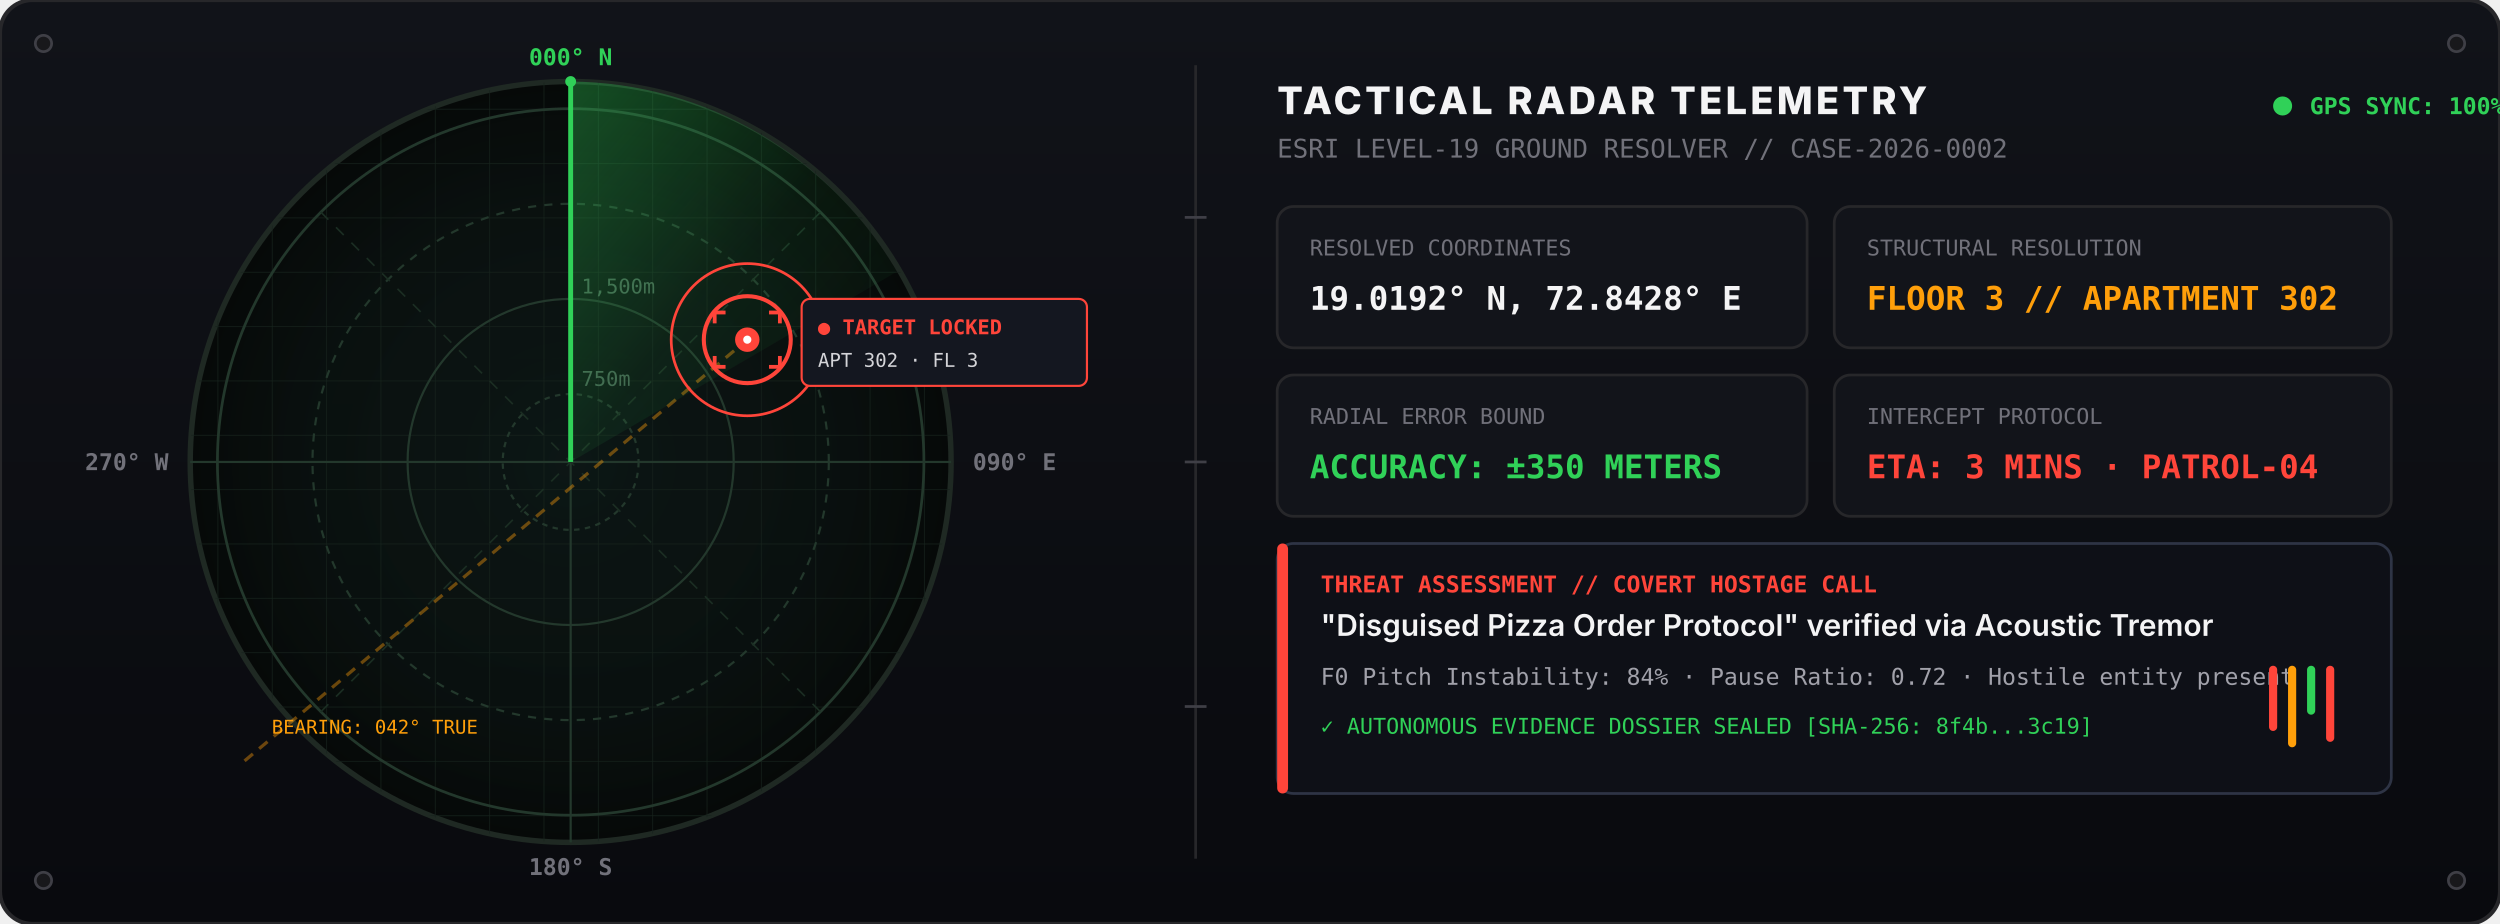
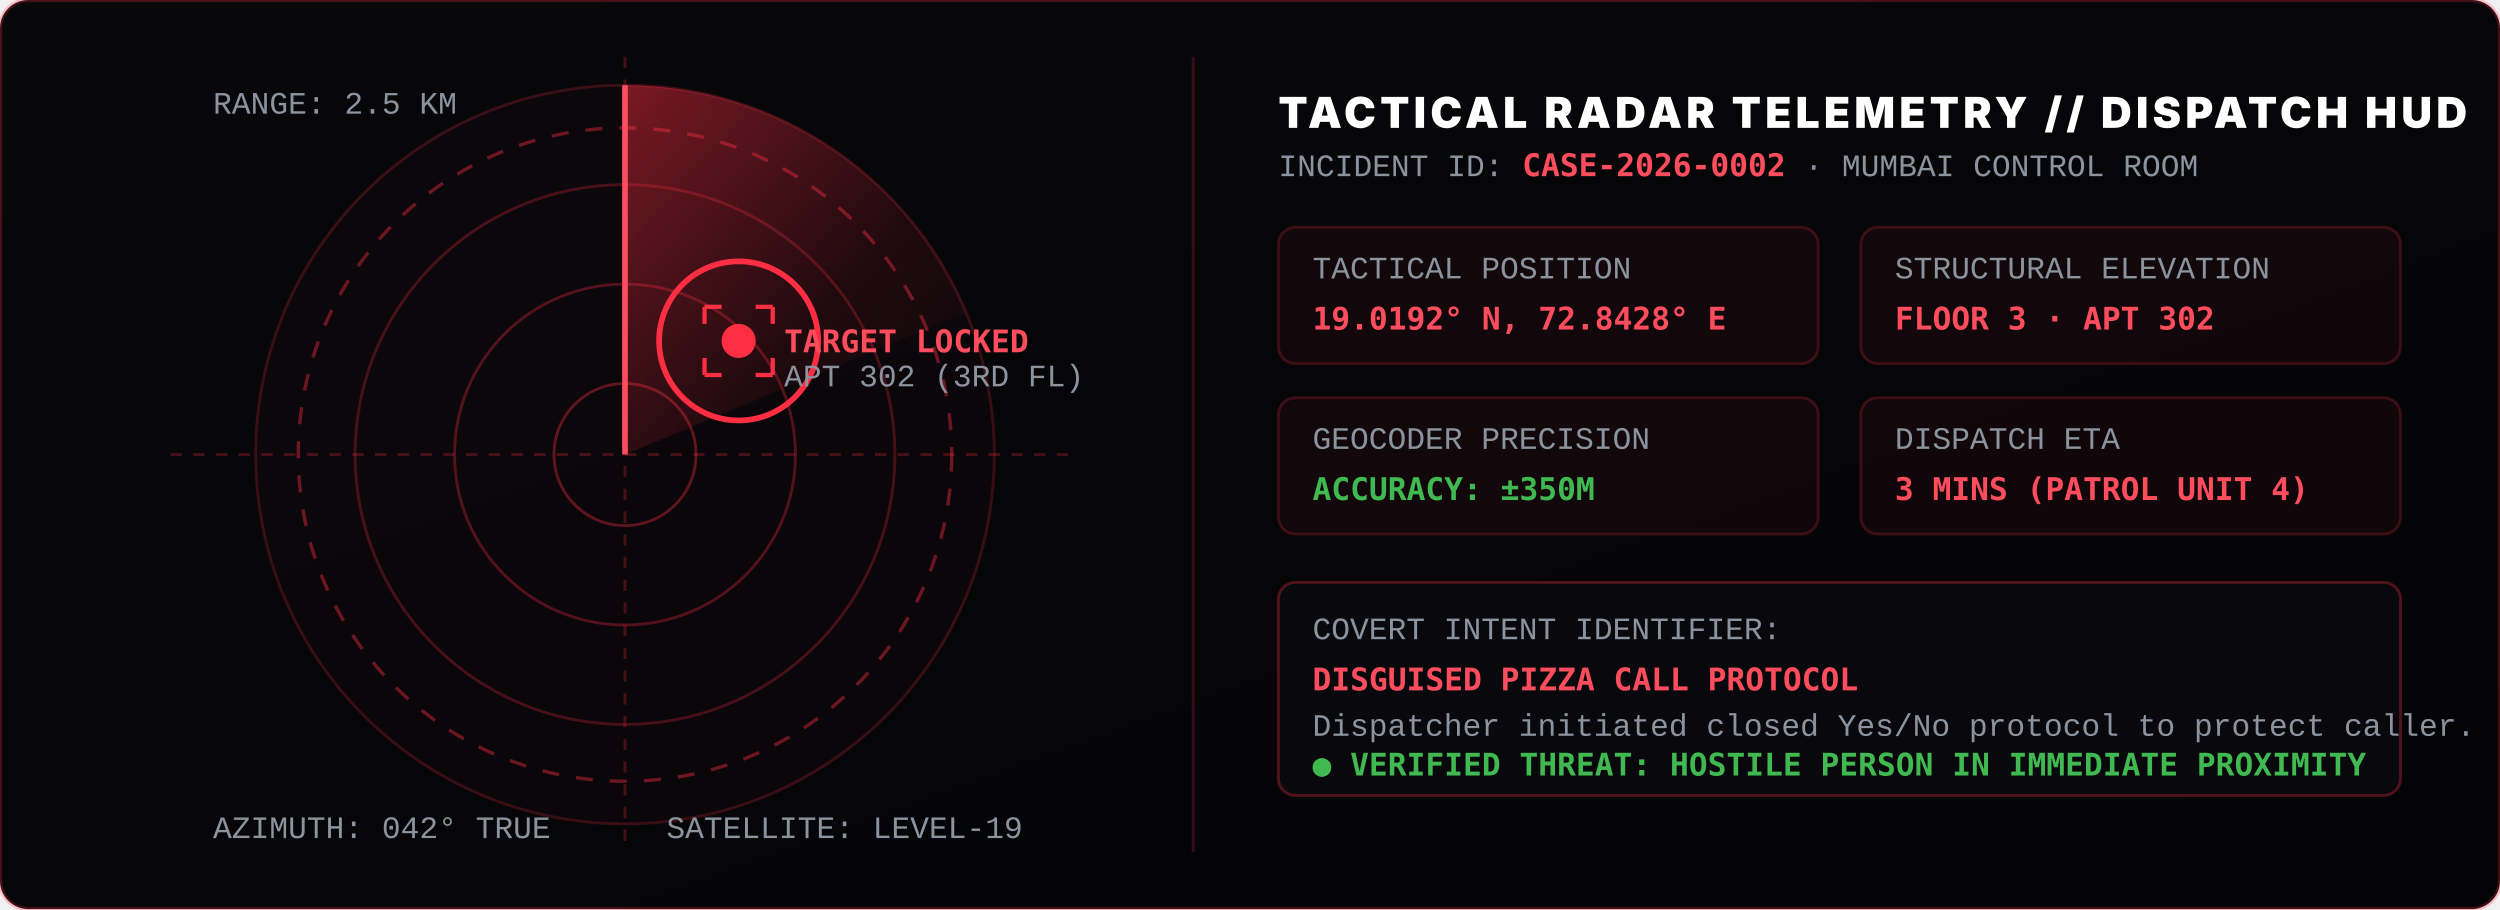
- <svg xmlns="http://www.w3.org/2000/svg" viewBox="0 0 920 340" width="100%" height="100%">
+ <svg xmlns="http://www.w3.org/2000/svg" viewBox="0 0 880 320" width="100%" height="100%">
  <defs>
-     <linearGradient id="chassisGrad" x1="0%" y1="0%" x2="0%" y2="100%">
-       <stop offset="0%" stop-color="#111319" />
-       <stop offset="100%" stop-color="#090a0e" />
+     <linearGradient id="radarBg" x1="0%" y1="0%" x2="100%" y2="100%">
+       <stop offset="0%" stop-color="#08080a" />
+       <stop offset="100%" stop-color="#040406" />
    </linearGradient>
-     <radialGradient id="crtGlow" cx="50%" cy="50%" r="50%">
-       <stop offset="0%" stop-color="#0c1815" stop-opacity="0.8" />
-       <stop offset="70%" stop-color="#09100e" stop-opacity="0.9" />
-       <stop offset="100%" stop-color="#060908" stop-opacity="1" />
-     </radialGradient>
    <linearGradient id="sweepGrad" x1="0%" y1="0%" x2="100%" y2="100%">
-       <stop offset="0%" stop-color="#30d158" stop-opacity="0.35" />
-       <stop offset="50%" stop-color="#30d158" stop-opacity="0.08" />
-       <stop offset="100%" stop-color="#30d158" stop-opacity="0" />
+       <stop offset="0%" stop-color="#ff2e43" stop-opacity="0.45" />
+       <stop offset="60%" stop-color="#ff2e43" stop-opacity="0.08" />
+       <stop offset="100%" stop-color="#ff2e43" stop-opacity="0" />
    </linearGradient>
-     <pattern id="radarGrid" width="20" height="20" patternUnits="userSpaceOnUse">
-       <path d="M 20 0 L 0 0 0 20" fill="none" stroke="#16221c" stroke-width="0.5" />
-     </pattern>
    <style>
-       @keyframes radarSweep {
+       @keyframes sweep {
        from { transform: rotate(0deg); }
        to { transform: rotate(360deg); }
      }
-       @keyframes targetPulse {
-         0% { transform: scale(0.8); opacity: 0.9; }
-         50% { transform: scale(2.2); opacity: 0; }
-         100% { transform: scale(0.8); opacity: 0; }
+       @keyframes blipPulse {
+         0% { transform: scale(0.6); opacity: 1; }
+         50% { transform: scale(2.4); opacity: 0; }
+         100% { transform: scale(0.6); opacity: 0; }
      }
-       @keyframes reticleBlink {
-         0%, 100% { opacity: 1; }
-         50% { opacity: 0.4; }
+       @keyframes ping {
+         0%, 100% { fill: #ff2e43; filter: drop-shadow(0 0 8px #ff2e43); }
+         50% { fill: #ffffff; filter: drop-shadow(0 0 16px #ffffff); }
      }
-       @keyframes signalBarAnim1 {
-         0%, 100% { height: 18px; }
-         50% { height: 32px; }
+       @keyframes dashAnim {
+         to { stroke-dashoffset: -40; }
      }
-       @keyframes signalBarAnim2 {
-         0%, 100% { height: 26px; }
-         50% { height: 12px; }
-       }
-       @keyframes signalBarAnim3 {
-         0%, 100% { height: 38px; }
-         50% { height: 24px; }
-       }
- 
-       .sweep-arm { transform-origin: 210px 170px; animation: radarSweep 6s linear infinite; }
-       .target-ping { transform-origin: 275px 125px; animation: targetPulse 2.4s cubic-bezier(0.1, 0.8, 0.3, 1) infinite; }
-       .reticle-lock { animation: reticleBlink 2s ease-in-out infinite; }
-       .bar-1 { animation: signalBarAnim1 1.2s ease-in-out infinite; }
-       .bar-2 { animation: signalBarAnim2 1.6s ease-in-out infinite; }
-       .bar-3 { animation: signalBarAnim3 1.4s ease-in-out infinite; }
-       .mono { font-family: 'JetBrains Mono', 'SF Mono', Consolas, monospace; }
-       .sans { font-family: -apple-system, BlinkMacSystemFont, 'Inter', 'Segoe UI', sans-serif; }
+       .sweep-arm { transform-origin: 220px 160px; animation: sweep 5s linear infinite; }
+       .pulse-ring-1 { transform-origin: 220px 160px; animation: blipPulse 2.4s ease-out infinite; }
+       .pulse-ring-2 { transform-origin: 220px 160px; animation: blipPulse 2.4s ease-out 1.2s infinite; }
+       .target-ping { animation: ping 1.8s ease-in-out infinite; }
+       .dashed-ring { stroke-dasharray: 6 6; animation: dashAnim 8s linear infinite; }
+       .term-font { font-family: 'JetBrains Mono', 'Courier New', monospace; font-size: 11px; fill: #8b949e; }
+       .term-hi { font-family: 'JetBrains Mono', monospace; font-size: 11px; fill: #ff4d5e; font-weight: bold; }
+       .term-green { font-family: 'JetBrains Mono', monospace; font-size: 11px; fill: #3fb950; font-weight: bold; }
    </style>
  </defs>
-   <rect width="920" height="340" rx="12" fill="url(#chassisGrad)" stroke="#27272a" stroke-width="1.5" />
-   <circle cx="16" cy="16" r="3" fill="#18181b" stroke="#3f3f46" stroke-width="1" />
-   <circle cx="904" cy="16" r="3" fill="#18181b" stroke="#3f3f46" stroke-width="1" />
-   <circle cx="16" cy="324" r="3" fill="#18181b" stroke="#3f3f46" stroke-width="1" />
-   <circle cx="904" cy="324" r="3" fill="#18181b" stroke="#3f3f46" stroke-width="1" />
-   <g id="radar-scope">
-     <circle cx="210" cy="170" r="140" fill="url(#crtGlow)" stroke="#1f2923" stroke-width="2" />
-     <circle cx="210" cy="170" r="140" fill="url(#radarGrid)" />
-     <circle cx="210" cy="170" r="130" fill="none" stroke="#23382c" stroke-width="1" />
-     <circle cx="210" cy="170" r="95" fill="none" stroke="#23382c" stroke-width="0.8" stroke-dasharray="3 3" />
-     <circle cx="210" cy="170" r="60" fill="none" stroke="#23382c" stroke-width="0.8" />
-     <circle cx="210" cy="170" r="25" fill="none" stroke="#23382c" stroke-width="0.8" stroke-dasharray="2 2" />
-     <line x1="70" y1="170" x2="350" y2="170" stroke="#23382c" stroke-width="0.8" />
-     <line x1="210" y1="30" x2="210" y2="310" stroke="#23382c" stroke-width="0.8" />
-     <line x1="118" y1="78" x2="302" y2="262" stroke="#1b2e23" stroke-width="0.6" stroke-dasharray="4 4" />
-     <line x1="118" y1="262" x2="302" y2="78" stroke="#1b2e23" stroke-width="0.6" stroke-dasharray="4 4" />
-     <text x="210" y="24" text-anchor="middle" class="mono" font-size="8.5" font-weight="700" fill="#30d158">000° N</text>
-     <text x="358" y="173" class="mono" font-size="8.5" font-weight="700" fill="#71717a">090° E</text>
-     <text x="210" y="322" text-anchor="middle" class="mono" font-size="8.5" font-weight="700" fill="#71717a">180° S</text>
-     <text x="62" y="173" text-anchor="end" class="mono" font-size="8.5" font-weight="700" fill="#71717a">270° W</text>
-     <text x="214" y="108" class="mono" font-size="7.5" fill="#446150">1,500m</text>
-     <text x="214" y="142" class="mono" font-size="7.5" fill="#446150">750m</text>
-     <line x1="90" y1="280" x2="275" y2="125" stroke="#ff9f0a" stroke-opacity="0.4" stroke-width="1.2" stroke-dasharray="4 3" />
-     <text x="100" y="270" class="mono" font-size="7" fill="#ff9f0a">BEARING: 042° TRUE</text>
+   <rect width="880" height="320" rx="10" fill="url(#radarBg)" stroke="rgba(255, 46, 67, 0.25)" stroke-width="1.5" />
+   <g id="radar">
+     <circle cx="220" cy="160" r="130" fill="rgba(255, 46, 67, 0.02)" stroke="rgba(255, 46, 67, 0.2)" stroke-width="1" />
+     <circle cx="220" cy="160" r="95" fill="none" stroke="rgba(255, 46, 67, 0.25)" stroke-width="1" />
+     <circle cx="220" cy="160" r="60" fill="none" stroke="rgba(255, 46, 67, 0.3)" stroke-width="1" />
+     <circle cx="220" cy="160" r="25" fill="none" stroke="rgba(255, 46, 67, 0.35)" stroke-width="1" />
+     <circle class="dashed-ring" cx="220" cy="160" r="115" fill="none" stroke="rgba(255, 46, 67, 0.4)" stroke-width="1.2" />
+     <line x1="60" y1="160" x2="380" y2="160" stroke="rgba(255, 46, 67, 0.25)" stroke-width="1" stroke-dasharray="4 4" />
+     <line x1="220" y1="20" x2="220" y2="300" stroke="rgba(255, 46, 67, 0.25)" stroke-width="1" stroke-dasharray="4 4" />
    <g class="sweep-arm">
-       <path d="M 210 170 L 210 30 A 140 140 0 0 1 330 100 Z" fill="url(#sweepGrad)" />
-       <line x1="210" y1="170" x2="210" y2="30" stroke="#30d158" stroke-width="1.8" />
-       <circle cx="210" cy="30" r="2" fill="#30d158" />
+       <path d="M 220 160 L 220 30 A 130 130 0 0 1 340 110 Z" fill="url(#sweepGrad)" />
+       <line x1="220" y1="160" x2="220" y2="30" stroke="#ff4d5e" stroke-width="2" />
    </g>
-     <g>
-       <circle class="target-ping" cx="275" cy="125" r="16" fill="none" stroke="#ff453a" stroke-width="1.5" />
-       <circle class="target-ping" cx="275" cy="125" r="28" fill="none" stroke="#ff453a" stroke-width="1" />
-       <circle cx="275" cy="125" r="4.5" fill="#ff453a" />
-       <circle cx="275" cy="125" r="1.5" fill="#ffffff" />
-       <g class="reticle-lock" stroke="#ff453a" stroke-width="1.4" fill="none">
-         <path d="M 263 115 L 263 119 M 263 115 L 267 115" />
-         <path d="M 287 115 L 287 119 M 287 115 L 283 115" />
-         <path d="M 263 135 L 263 131 M 263 135 L 267 135" />
-         <path d="M 287 135 L 287 131 M 287 135 L 283 135" />
-       </g>
-       <g transform="translate(295, 110)">
-         <rect width="105" height="32" rx="3" fill="#141720" stroke="#ff453a" stroke-width="0.8" />
-         <text x="6" y="13" class="mono" font-size="7.5" font-weight="700" fill="#ff453a">● TARGET LOCKED</text>
-         <text x="6" y="25" class="mono" font-size="7" fill="#d4d4d8">APT 302 · FL 3</text>
-       </g>
+     <g transform="translate(260, 120)">
+       <circle class="pulse-ring-1" cx="0" cy="0" r="28" fill="none" stroke="#ff2e43" stroke-width="2" />
+       <circle class="pulse-ring-2" cx="0" cy="0" r="28" fill="none" stroke="#ff2e43" stroke-width="1.5" />
+       <circle class="target-ping" cx="0" cy="0" r="6" fill="#ff2e43" />
+       <path d="M -12 -12 L -6 -12 M -12 -12 L -12 -6" stroke="#ff2e43" stroke-width="1.5" fill="none" />
+       <path d="M 12 -12 L 6 -12 M 12 -12 L 12 -6" stroke="#ff2e43" stroke-width="1.5" fill="none" />
+       <path d="M -12 12 L -6 12 M -12 12 L -12 6" stroke="#ff2e43" stroke-width="1.5" fill="none" />
+       <path d="M 12 12 L 6 12 M 12 12 L 12 6" stroke="#ff2e43" stroke-width="1.5" fill="none" />
+       <text x="16" y="4" class="term-hi" font-size="10">TARGET LOCKED</text>
+       <text x="16" y="16" class="term-font" font-size="9">APT 302 (3RD FL)</text>
    </g>
+     <text x="75" y="40" class="term-font" font-size="9">RANGE: 2.5 KM</text>
+     <text x="75" y="295" class="term-font" font-size="9">AZIMUTH: 042° TRUE</text>
+     <text x="360" y="295" text-anchor="end" class="term-font" font-size="9">SATELLITE: LEVEL-19</text>
  </g>
-   <line x1="440" y1="24" x2="440" y2="316" stroke="#27272a" stroke-width="1" />
-   <line x1="436" y1="80" x2="444" y2="80" stroke="#3f3f46" stroke-width="1" />
-   <line x1="436" y1="170" x2="444" y2="170" stroke="#3f3f46" stroke-width="1" />
-   <line x1="436" y1="260" x2="444" y2="260" stroke="#3f3f46" stroke-width="1" />
-   <g transform="translate(470, 28)">
-     <g>
-       <text x="0" y="14" class="sans" font-size="14" font-weight="800" fill="#f4f4f5" letter-spacing="1.2">
-         TACTICAL RADAR TELEMETRY
-       </text>
-       <text x="0" y="30" class="mono" font-size="9.5" fill="#71717a">
-         ESRI LEVEL-19 GROUND RESOLVER // CASE-2026-0002
-       </text>
-       <g transform="translate(370, 6)">
-         <circle cx="0" cy="5" r="3.5" fill="#30d158" />
-         <text x="10" y="8" class="mono" font-size="8.5" font-weight="600" fill="#30d158">GPS SYNC: 100%</text>
-       </g>
-     </g>
-     <g transform="translate(0, 48)">
-       <g>
-         <rect width="195" height="52" rx="6" fill="#12141a" stroke="#27272a" stroke-width="1" />
-         <text x="12" y="18" class="mono" font-size="8" fill="#71717a">RESOLVED COORDINATES</text>
-         <text x="12" y="38" class="mono" font-size="12" font-weight="700" fill="#f4f4f5">19.0192° N, 72.8428° E</text>
-       </g>
-       <g transform="translate(205, 0)">
-         <rect width="205" height="52" rx="6" fill="#12141a" stroke="#27272a" stroke-width="1" />
-         <text x="12" y="18" class="mono" font-size="8" fill="#71717a">STRUCTURAL RESOLUTION</text>
-         <text x="12" y="38" class="mono" font-size="12" font-weight="700" fill="#ff9f0a">FLOOR 3 // APARTMENT 302</text>
-       </g>
+   <line x1="420" y1="20" x2="420" y2="300" stroke="rgba(255, 46, 67, 0.2)" stroke-width="1" />
+   <g transform="translate(450, 30)">
+     <text x="0" y="15" font-family="'Inter', sans-serif" font-weight="900" font-size="15" fill="#ffffff" letter-spacing="1.5">
+       TACTICAL RADAR TELEMETRY // DISPATCH HUD
+     </text>
+     <text x="0" y="32" class="term-font" font-size="10">INCIDENT ID: <tspan class="term-hi">CASE-2026-0002</tspan> · MUMBAI CONTROL ROOM</text>
+     <g transform="translate(0, 50)">
+       <rect width="190" height="48" rx="6" fill="rgba(255, 46, 67, 0.05)" stroke="rgba(255, 46, 67, 0.2)" />
+       <text x="12" y="18" class="term-font" font-size="9">TACTICAL POSITION</text>
+       <text x="12" y="36" class="term-hi" font-size="11">19.0192° N, 72.8428° E</text>
+       <rect x="205" width="190" height="48" rx="6" fill="rgba(255, 46, 67, 0.05)" stroke="rgba(255, 46, 67, 0.2)" />
+       <text x="217" y="18" class="term-font" font-size="9">STRUCTURAL ELEVATION</text>
+       <text x="217" y="36" class="term-hi" font-size="11">FLOOR 3 · APT 302</text>
    </g>
    <g transform="translate(0, 110)">
-       <g>
-         <rect width="195" height="52" rx="6" fill="#12141a" stroke="#27272a" stroke-width="1" />
-         <text x="12" y="18" class="mono" font-size="8" fill="#71717a">RADIAL ERROR BOUND</text>
-         <text x="12" y="38" class="mono" font-size="12" font-weight="700" fill="#30d158">ACCURACY: ±350 METERS</text>
-       </g>
-       <g transform="translate(205, 0)">
-         <rect width="205" height="52" rx="6" fill="#12141a" stroke="#27272a" stroke-width="1" />
-         <text x="12" y="18" class="mono" font-size="8" fill="#71717a">INTERCEPT PROTOCOL</text>
-         <text x="12" y="38" class="mono" font-size="12" font-weight="700" fill="#ff453a">ETA: 3 MINS · PATROL-04</text>
-       </g>
+       <rect width="190" height="48" rx="6" fill="rgba(255, 46, 67, 0.05)" stroke="rgba(255, 46, 67, 0.2)" />
+       <text x="12" y="18" class="term-font" font-size="9">GEOCODER PRECISION</text>
+       <text x="12" y="36" class="term-green" font-size="11">ACCURACY: ±350M</text>
+       <rect x="205" width="190" height="48" rx="6" fill="rgba(255, 46, 67, 0.05)" stroke="rgba(255, 46, 67, 0.2)" />
+       <text x="217" y="18" class="term-font" font-size="9">DISPATCH ETA</text>
+       <text x="217" y="36" class="term-hi" font-size="11">3 MINS (PATROL UNIT 4)</text>
    </g>
-     <g transform="translate(0, 172)">
-       <rect width="410" height="92" rx="6" fill="#0e1017" stroke="#2e3445" stroke-width="1" />
-       <rect x="0" y="0" width="4" height="92" rx="2" fill="#ff453a" />
-       <g transform="translate(16, 18)">
-         <text x="0" y="0" class="mono" font-size="8.5" font-weight="700" fill="#ff453a">THREAT ASSESSMENT // COVERT HOSTAGE CALL</text>
-         <text x="0" y="16" class="sans" font-size="11" font-weight="600" fill="#f4f4f5">
-           "Disguised Pizza Order Protocol" verified via Acoustic Tremor
-         </text>
-         <text x="0" y="34" class="mono" font-size="8.5" fill="#a1a1aa">
-           F0 Pitch Instability: 84% · Pause Ratio: 0.72 · Hostile entity present
-         </text>
-         <text x="0" y="52" class="mono" font-size="8" fill="#30d158">
-           ✓ AUTONOMOUS EVIDENCE DOSSIER SEALED [SHA-256: 8f4b...3c19]
-         </text>
-       </g>
-       <g transform="translate(365, 45)">
-         <rect class="bar-1" x="0" y="0" width="3" height="24" rx="1.5" fill="#ff453a" />
-         <rect class="bar-2" x="7" y="0" width="3" height="30" rx="1.5" fill="#ff9f0a" />
-         <rect class="bar-3" x="14" y="0" width="3" height="18" rx="1.5" fill="#30d158" />
-         <rect class="bar-1" x="21" y="0" width="3" height="28" rx="1.5" fill="#ff453a" />
-       </g>
+     <g transform="translate(0, 175)">
+       <rect width="395" height="75" rx="6" fill="rgba(10, 10, 15, 0.8)" stroke="rgba(255, 46, 67, 0.3)" />
+       <text x="12" y="20" class="term-font" font-size="9" fill="#ff7584">COVERT INTENT IDENTIFIER:</text>
+       <text x="12" y="38" class="term-hi" font-size="11">DISGUISED PIZZA CALL PROTOCOL</text>
+       <text x="12" y="54" class="term-font" font-size="10">Dispatcher initiated closed Yes/No protocol to protect caller.</text>
+       <text x="12" y="68" class="term-green" font-size="9">● VERIFIED THREAT: HOSTILE PERSON IN IMMEDIATE PROXIMITY</text>
    </g>
  </g>
</svg>
